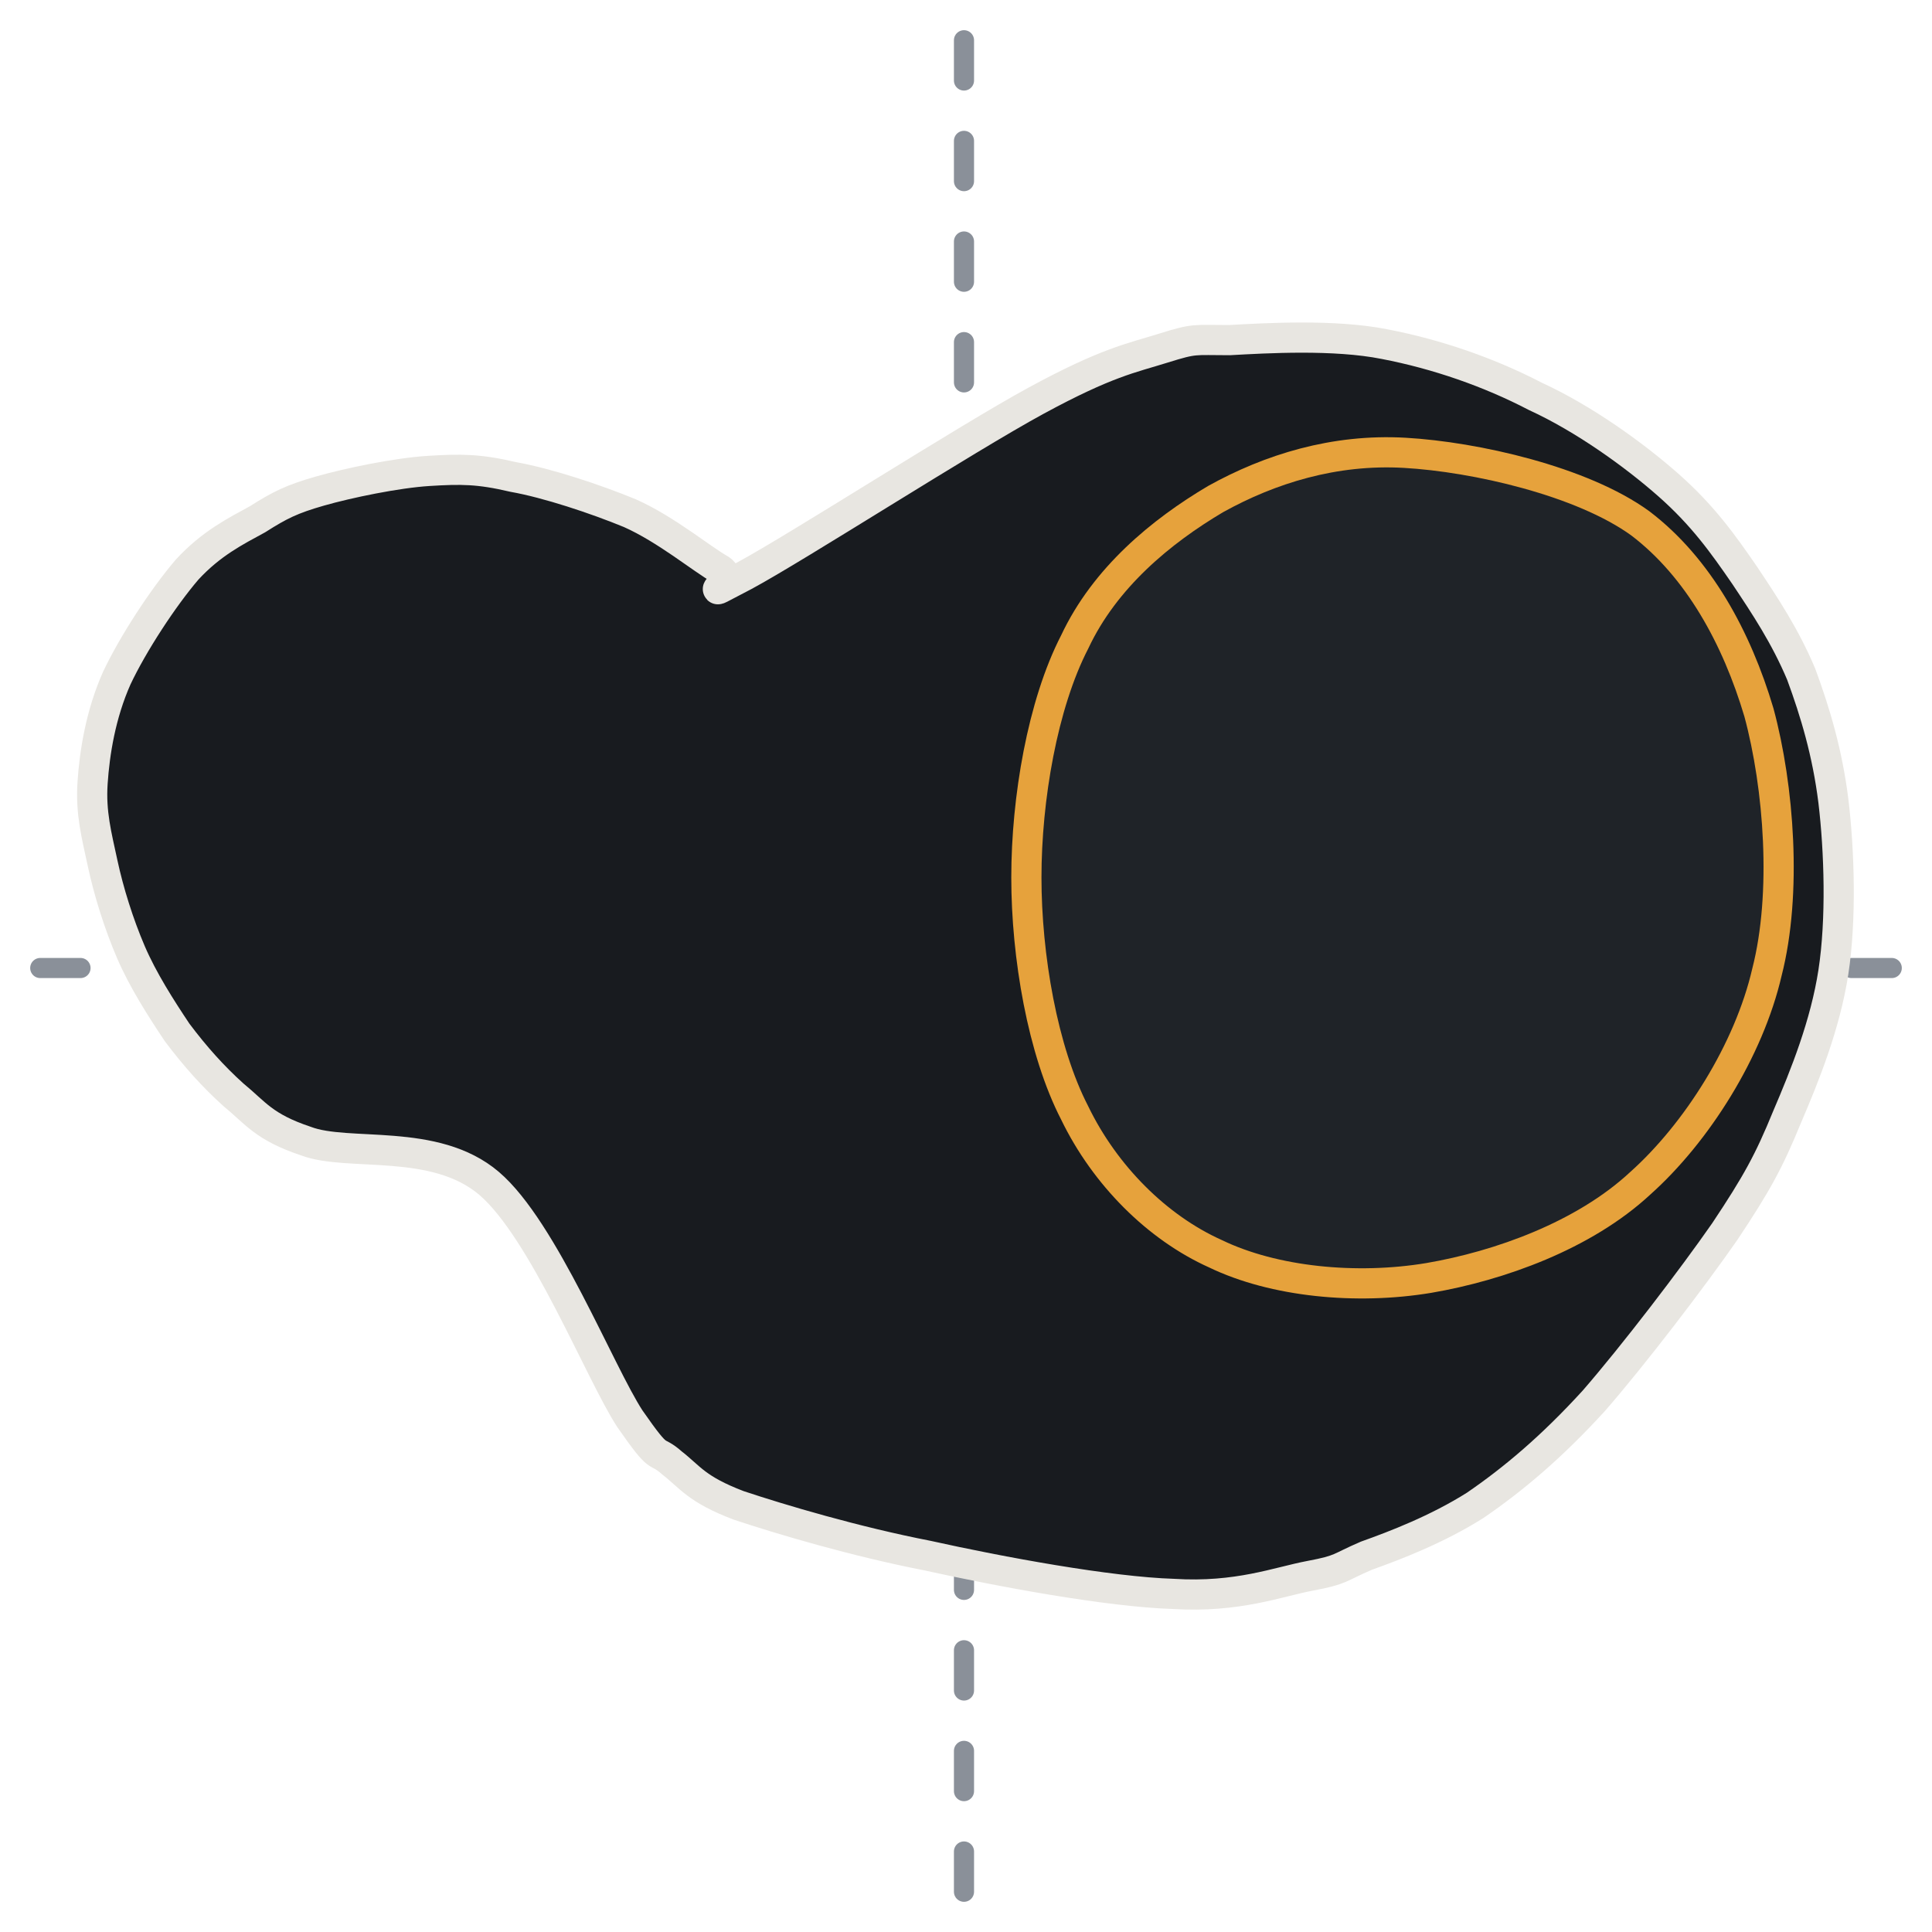
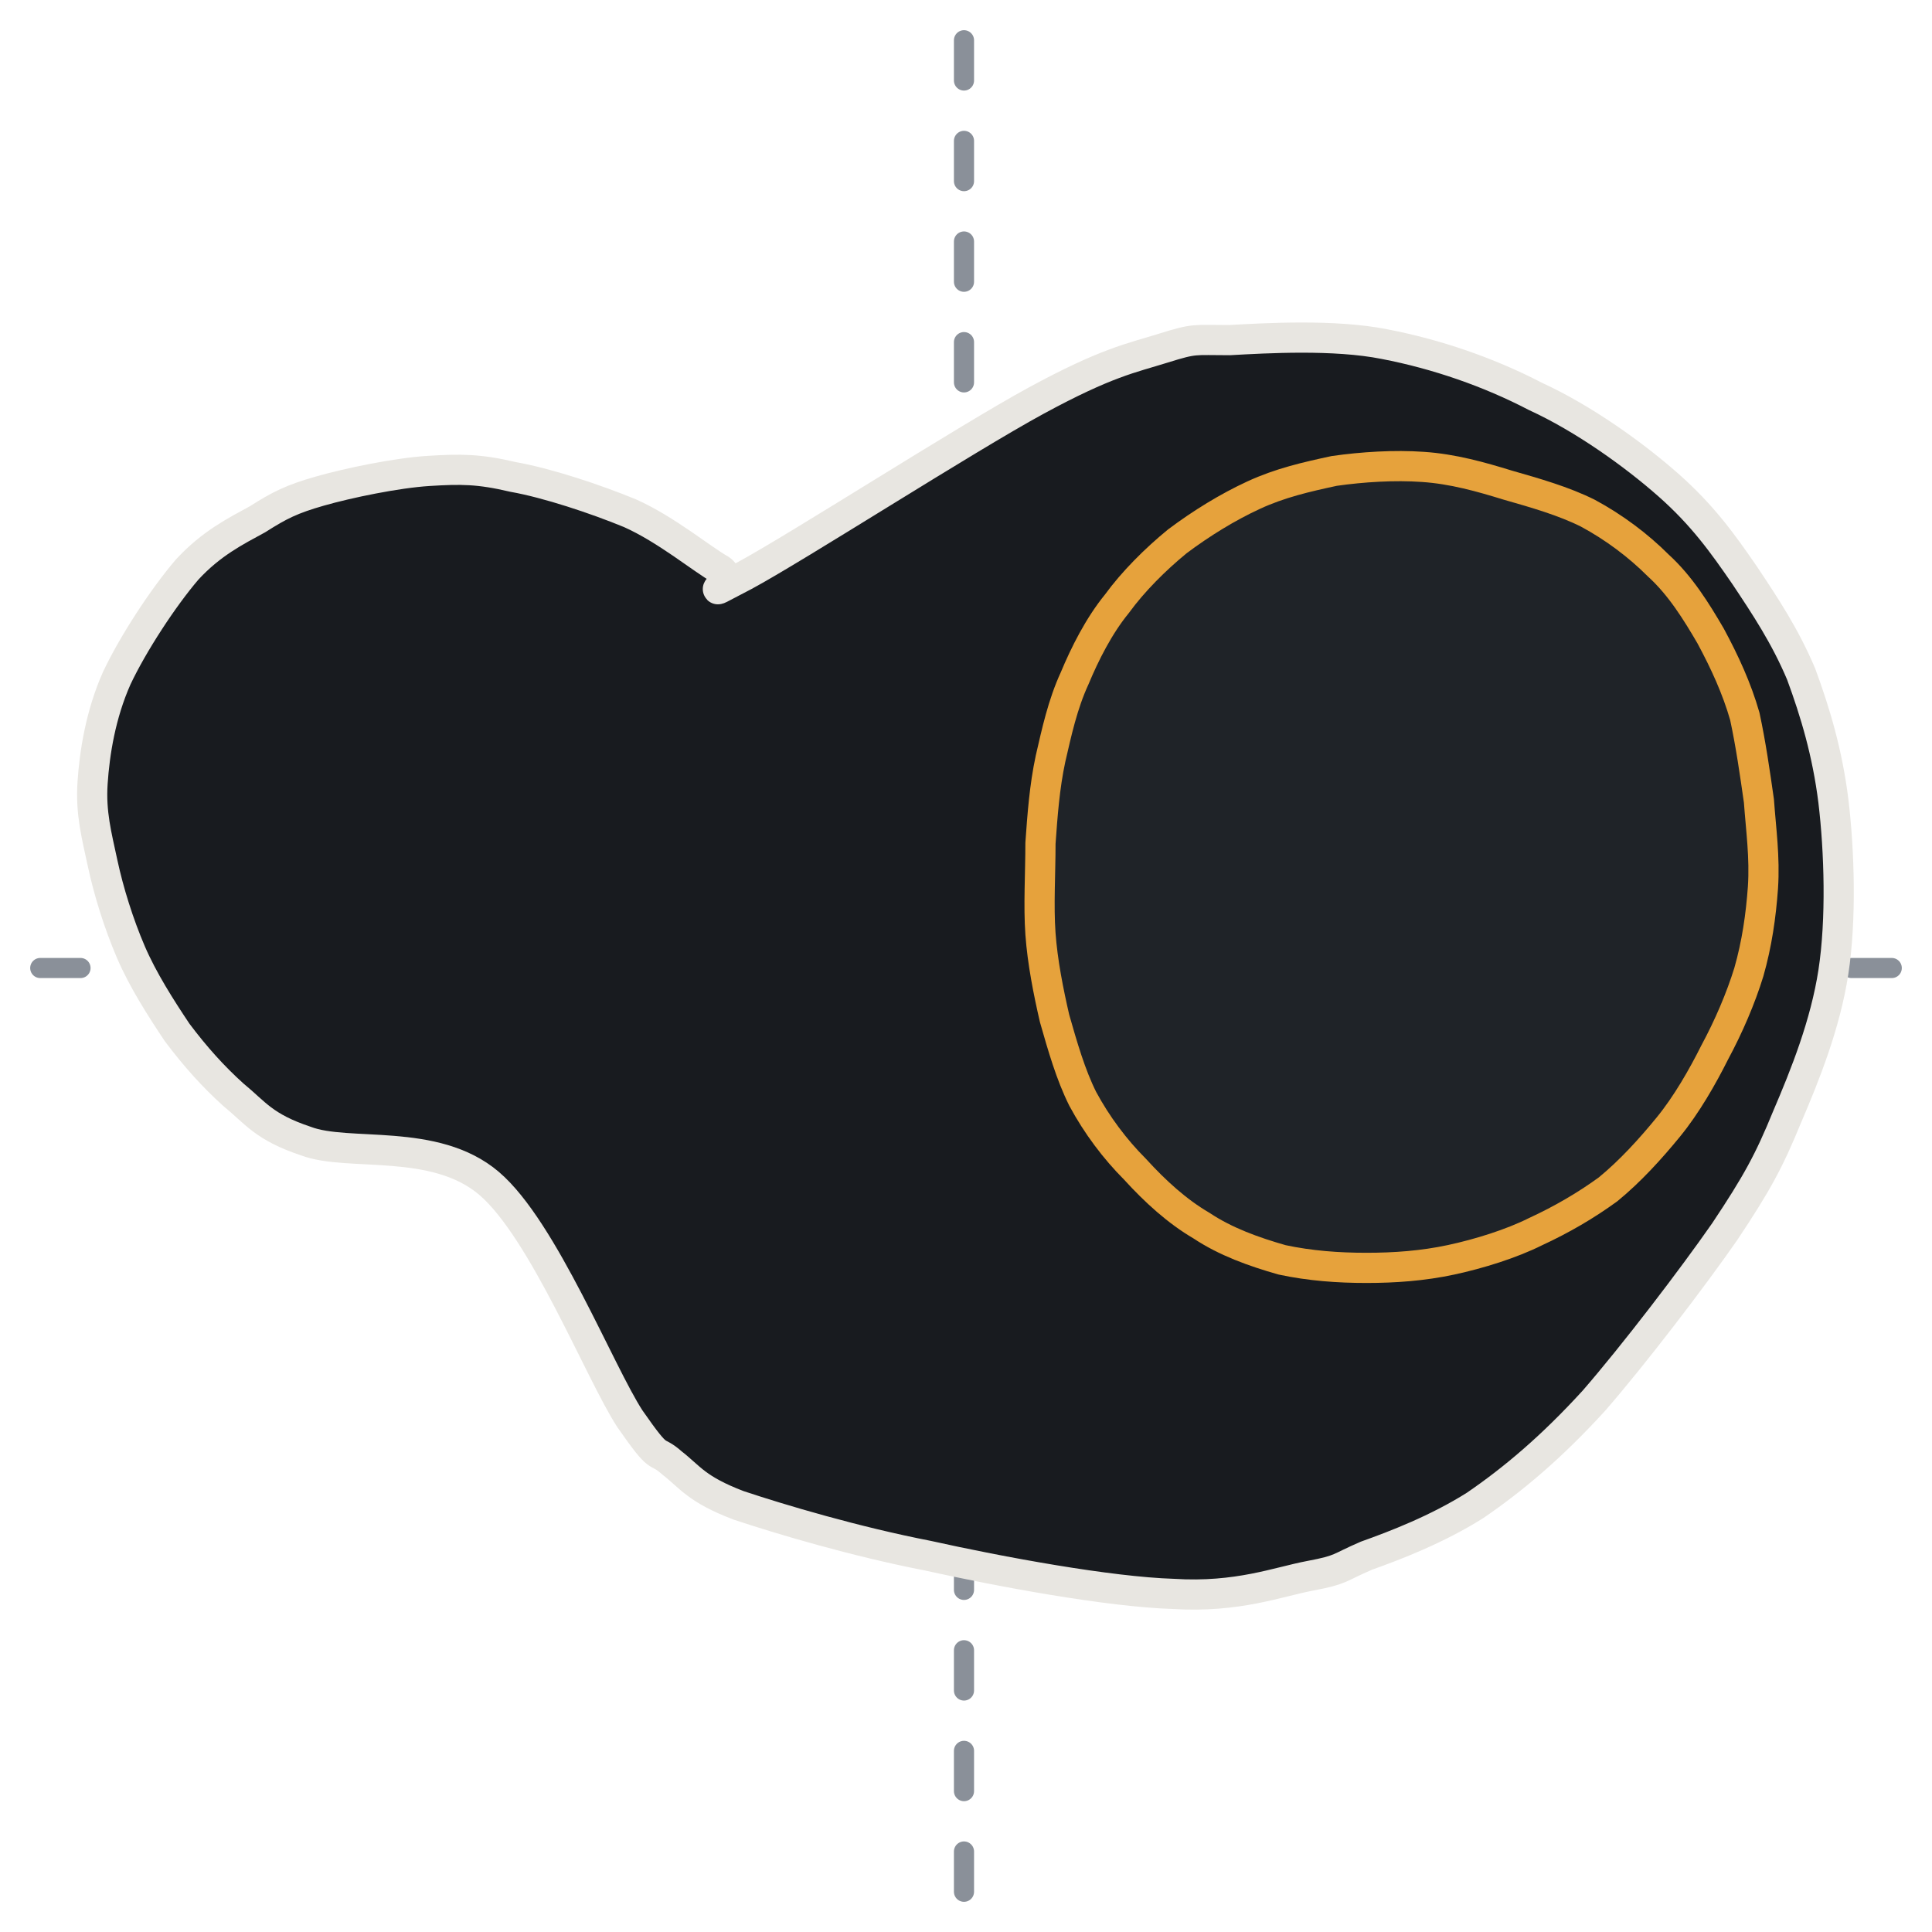
<svg xmlns="http://www.w3.org/2000/svg" viewBox="0 0 96 96" width="96" height="96" role="img" aria-label="Jabra Elite Active 75t left earbud">
  <path d="M47.9 2.0L47.9 4.0M47.9 7.0L47.9 9.0M47.9 12.0L47.9 14.0M47.9 17.0L47.9 19.0M47.9 22.0L47.9 24.0M47.9 27.0L47.9 29.0M47.9 32.0L47.9 34.0M47.9 37.0L47.9 39.0M47.9 42.0L47.9 44.0M47.9 47.0L47.9 49.0M47.9 52.0L47.9 54.0M47.9 57.0L47.9 59.0M47.9 62.0L47.9 64.0M47.9 67.0L47.9 69.0M47.9 72.0L47.9 74.0M47.9 77.0L47.9 79.0M47.9 82.0L47.9 84.0M47.9 87.0L47.9 89.0M47.9 92.0L47.9 94.0M2.0 48.1L4.0 48.1M7.0 48.1L9.0 48.1M12.0 48.1L14.0 48.1M17.0 48.1L19.0 48.1M22.0 48.1L24.0 48.1M27.0 48.1L29.0 48.1M32.0 48.1L34.0 48.1M37.0 48.1L39.0 48.1M42.0 48.1L44.0 48.1M47.0 48.1L49.0 48.1M52.0 48.1L54.0 48.1M57.0 48.1L59.0 48.1M62.0 48.1L64.0 48.1M67.0 48.1L69.0 48.1M72.0 48.1L74.0 48.1M77.0 48.1L79.0 48.1M82.0 48.1L84.0 48.1M87.0 48.1L89.0 48.1M92.0 48.1L94.0 48.1" fill="none" stroke="#8A9099" stroke-width="1.0" stroke-linecap="round" stroke-linejoin="round" />
  <path d="M61.1 16.9C62.9 16.8 66.3 16.6 68.8 17.1C71.4 17.6 74.0 18.5 76.3 19.7C78.7 20.8 81.2 22.6 82.9 24.1C84.6 25.6 85.6 27.0 86.7 28.6C87.7 30.1 88.7 31.6 89.5 33.5C90.2 35.4 90.8 37.4 91.1 39.8C91.4 42.3 91.5 45.7 91.1 48.3C90.7 50.9 89.7 53.4 88.8 55.5C87.9 57.7 87.3 58.8 85.7 61.2C84.1 63.5 81.2 67.3 79.2 69.6C77.1 71.9 75.2 73.5 73.3 74.8C71.4 76.0 69.3 76.8 67.9 77.3C66.5 77.9 66.7 78.0 65.1 78.3C63.5 78.6 61.5 79.4 58.3 79.2C55.1 79.1 49.7 78.1 46.1 77.3C42.5 76.6 38.8 75.5 36.7 74.8C34.6 74.0 34.3 73.4 33.4 72.7C32.5 71.9 32.9 72.8 31.3 70.5C29.8 68.2 27.0 61.1 24.3 58.8C21.6 56.5 17.3 57.5 15.2 56.7C13.1 56.0 12.7 55.3 11.6 54.4C10.6 53.5 9.7 52.5 8.8 51.3C8.0 50.1 7.1 48.7 6.5 47.3C5.9 45.9 5.4 44.3 5.1 42.9C4.8 41.5 4.5 40.4 4.6 38.9C4.7 37.4 5.0 35.5 5.8 33.7C6.6 32.0 8.1 29.7 9.3 28.3C10.5 27.0 11.7 26.4 12.8 25.8C13.9 25.1 14.5 24.8 15.9 24.4C17.3 24.0 19.7 23.5 21.3 23.4C22.9 23.3 23.8 23.3 25.5 23.7C27.2 24.0 29.6 24.8 31.3 25.5C33.1 26.3 34.9 27.8 35.8 28.3C36.7 28.9 34.3 30.0 37.0 28.6C39.6 27.2 48.0 21.8 51.5 19.9C55.0 18.0 56.2 17.8 57.8 17.3C59.4 16.8 59.3 16.9 61.1 16.9Z" fill="#181B1F" stroke="#E8E6E1" stroke-width="1.5" stroke-linecap="round" stroke-linejoin="round" />
-   <path d="M69.8 22.5C73.3 22.7 78.6 23.9 81.5 26.0C84.4 28.2 86.3 31.7 87.4 35.4C88.4 39.1 88.8 44.4 87.8 48.3C86.9 52.2 84.3 56.3 81.5 58.8C78.7 61.4 74.5 62.9 71.0 63.5C67.4 64.1 63.3 63.7 60.4 62.3C57.5 61.0 54.9 58.4 53.4 55.3C51.8 52.2 51.0 47.5 51.0 43.6C51.0 39.7 51.8 35.0 53.4 31.9C54.9 28.7 57.7 26.4 60.4 24.8C63.1 23.3 66.3 22.3 69.8 22.5Z" fill="#1F2328" stroke="#E6A23C" stroke-width="1.5" stroke-linecap="round" stroke-linejoin="round" />
+   <path d="M74.9 24.1C76.3 24.5 77.7 24.9 78.9 25.5C80.2 26.2 81.4 27.1 82.4 28.1C83.5 29.1 84.3 30.4 85.0 31.6C85.7 32.9 86.3 34.2 86.7 35.6C87.0 37.0 87.2 38.4 87.4 39.8C87.5 41.2 87.7 42.6 87.6 44.1C87.5 45.5 87.3 46.9 86.9 48.3C86.5 49.6 85.9 51.0 85.2 52.3C84.6 53.5 83.8 54.9 82.9 56.0C82.0 57.1 81.0 58.2 79.9 59.1C78.8 59.9 77.6 60.6 76.3 61.2C75.1 61.8 73.5 62.3 72.1 62.6C70.7 62.9 69.3 63.0 67.9 63.0C66.5 63.0 65.1 62.9 63.7 62.6C62.3 62.2 60.9 61.7 59.7 60.9C58.5 60.2 57.4 59.2 56.4 58.1C55.4 57.1 54.5 55.9 53.8 54.6C53.2 53.4 52.8 52.0 52.4 50.6C52.1 49.3 51.8 47.8 51.7 46.4C51.6 45.0 51.7 43.4 51.7 41.9C51.8 40.5 51.9 39.1 52.2 37.7C52.5 36.4 52.8 35.0 53.4 33.7C53.9 32.5 54.6 31.1 55.5 30.0C56.3 28.9 57.4 27.8 58.5 26.9C59.7 26.0 61.0 25.2 62.3 24.6C63.6 24.0 64.9 23.7 66.3 23.4C67.7 23.2 69.3 23.1 70.7 23.2C72.2 23.3 73.6 23.7 74.9 24.1Z" fill="#1F2328" stroke="#E6A23C" stroke-width="1.5" stroke-linecap="round" stroke-linejoin="round" />
</svg>
